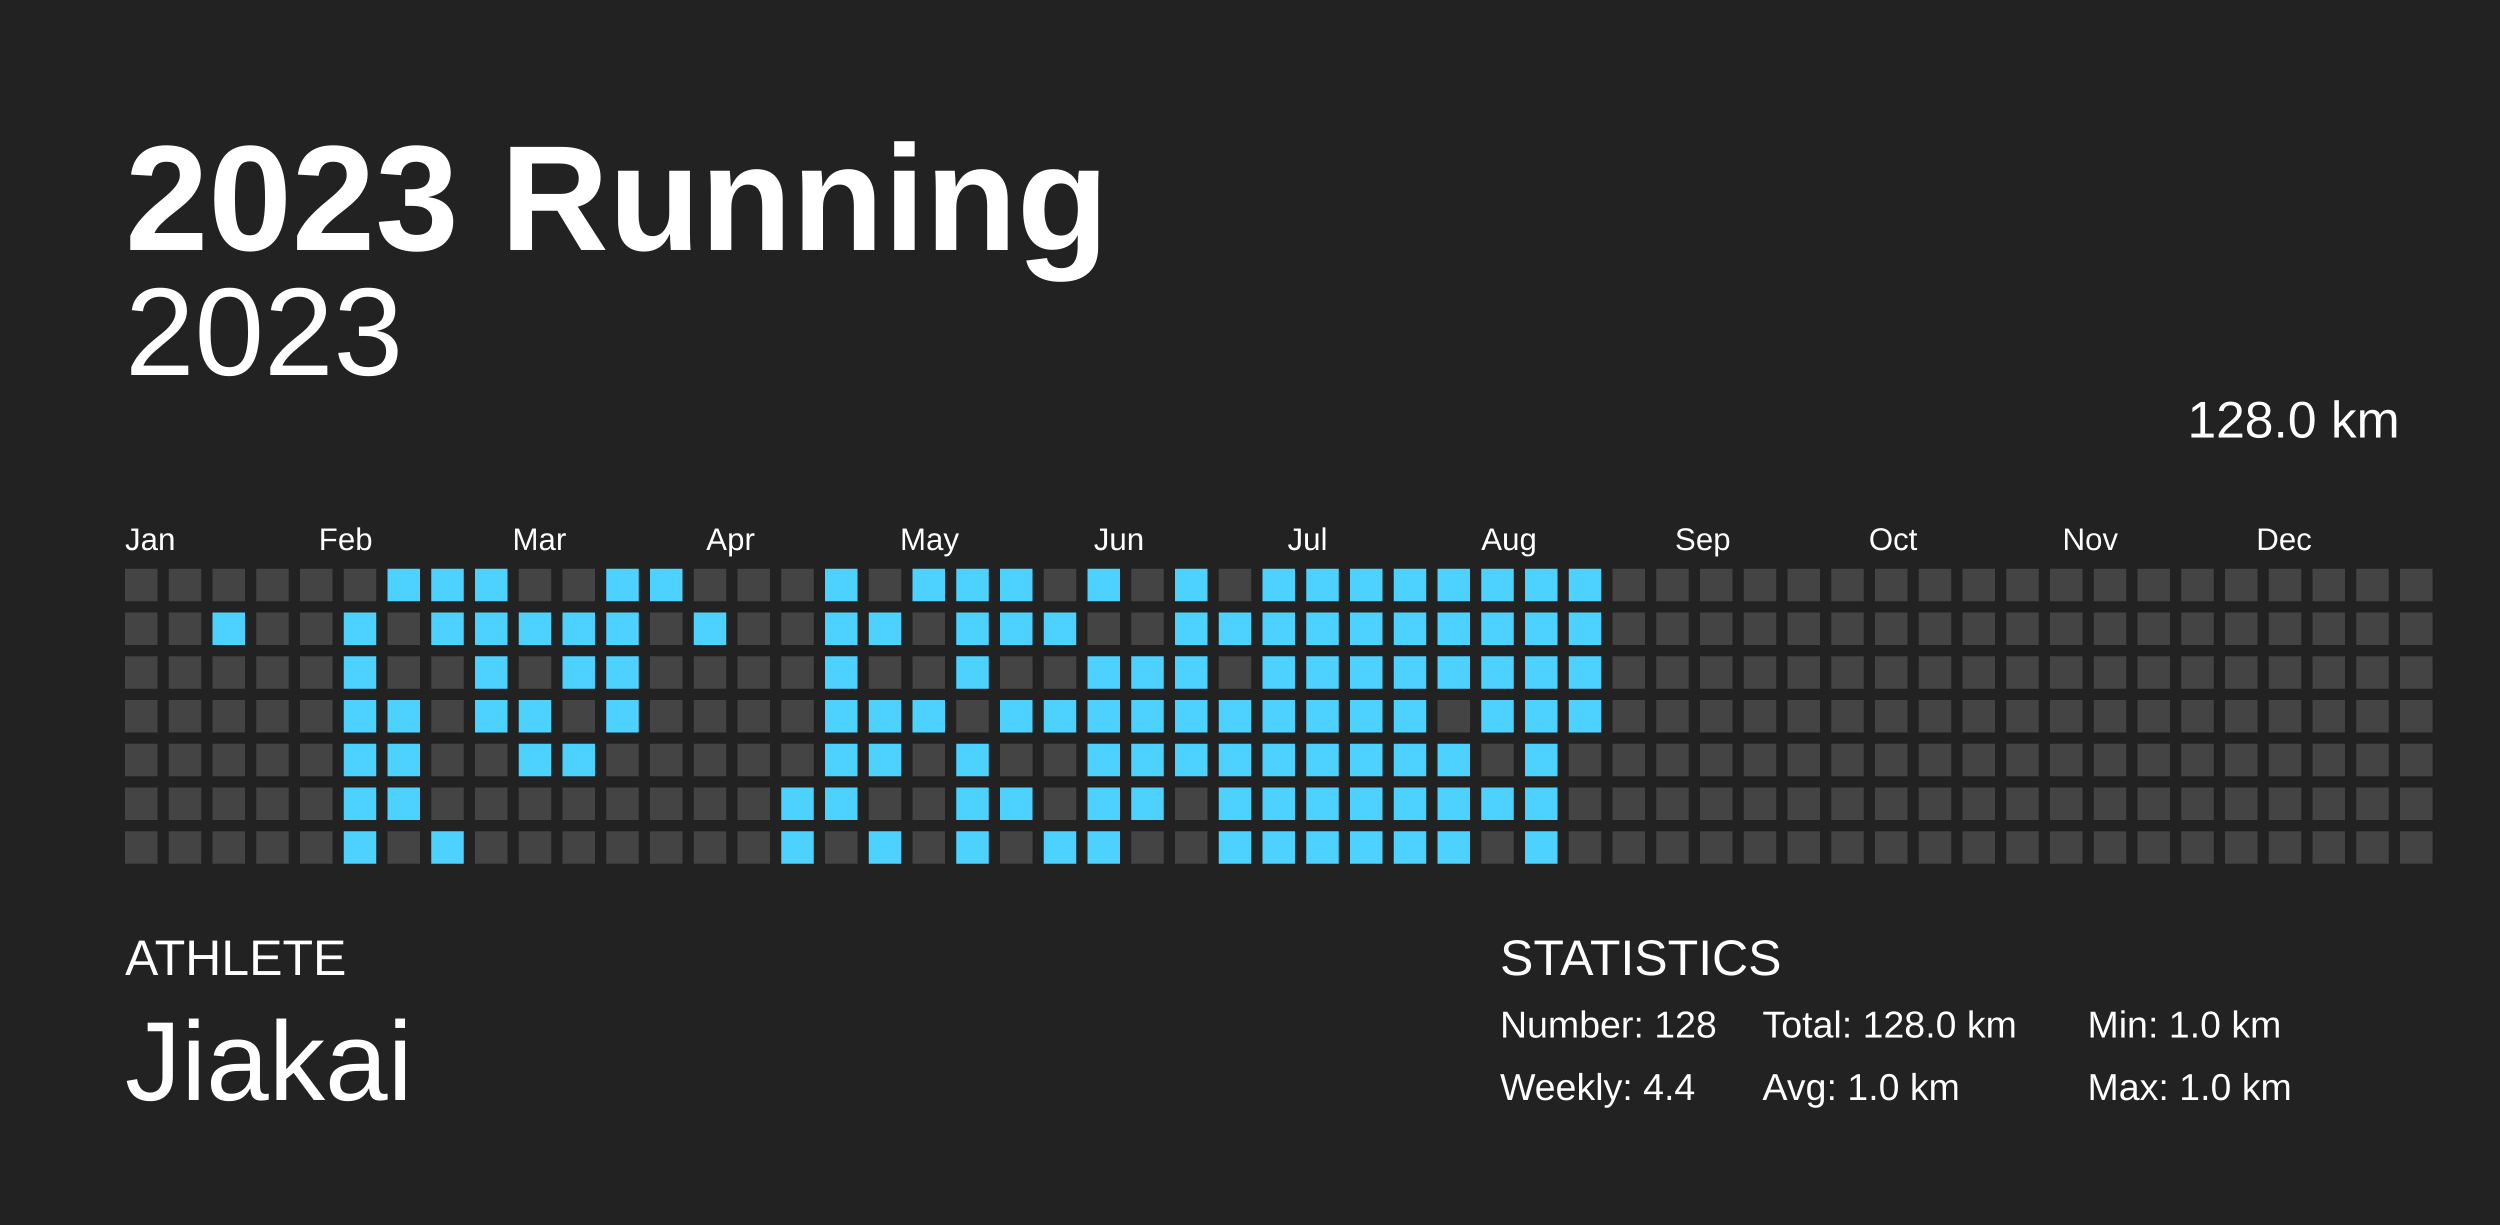
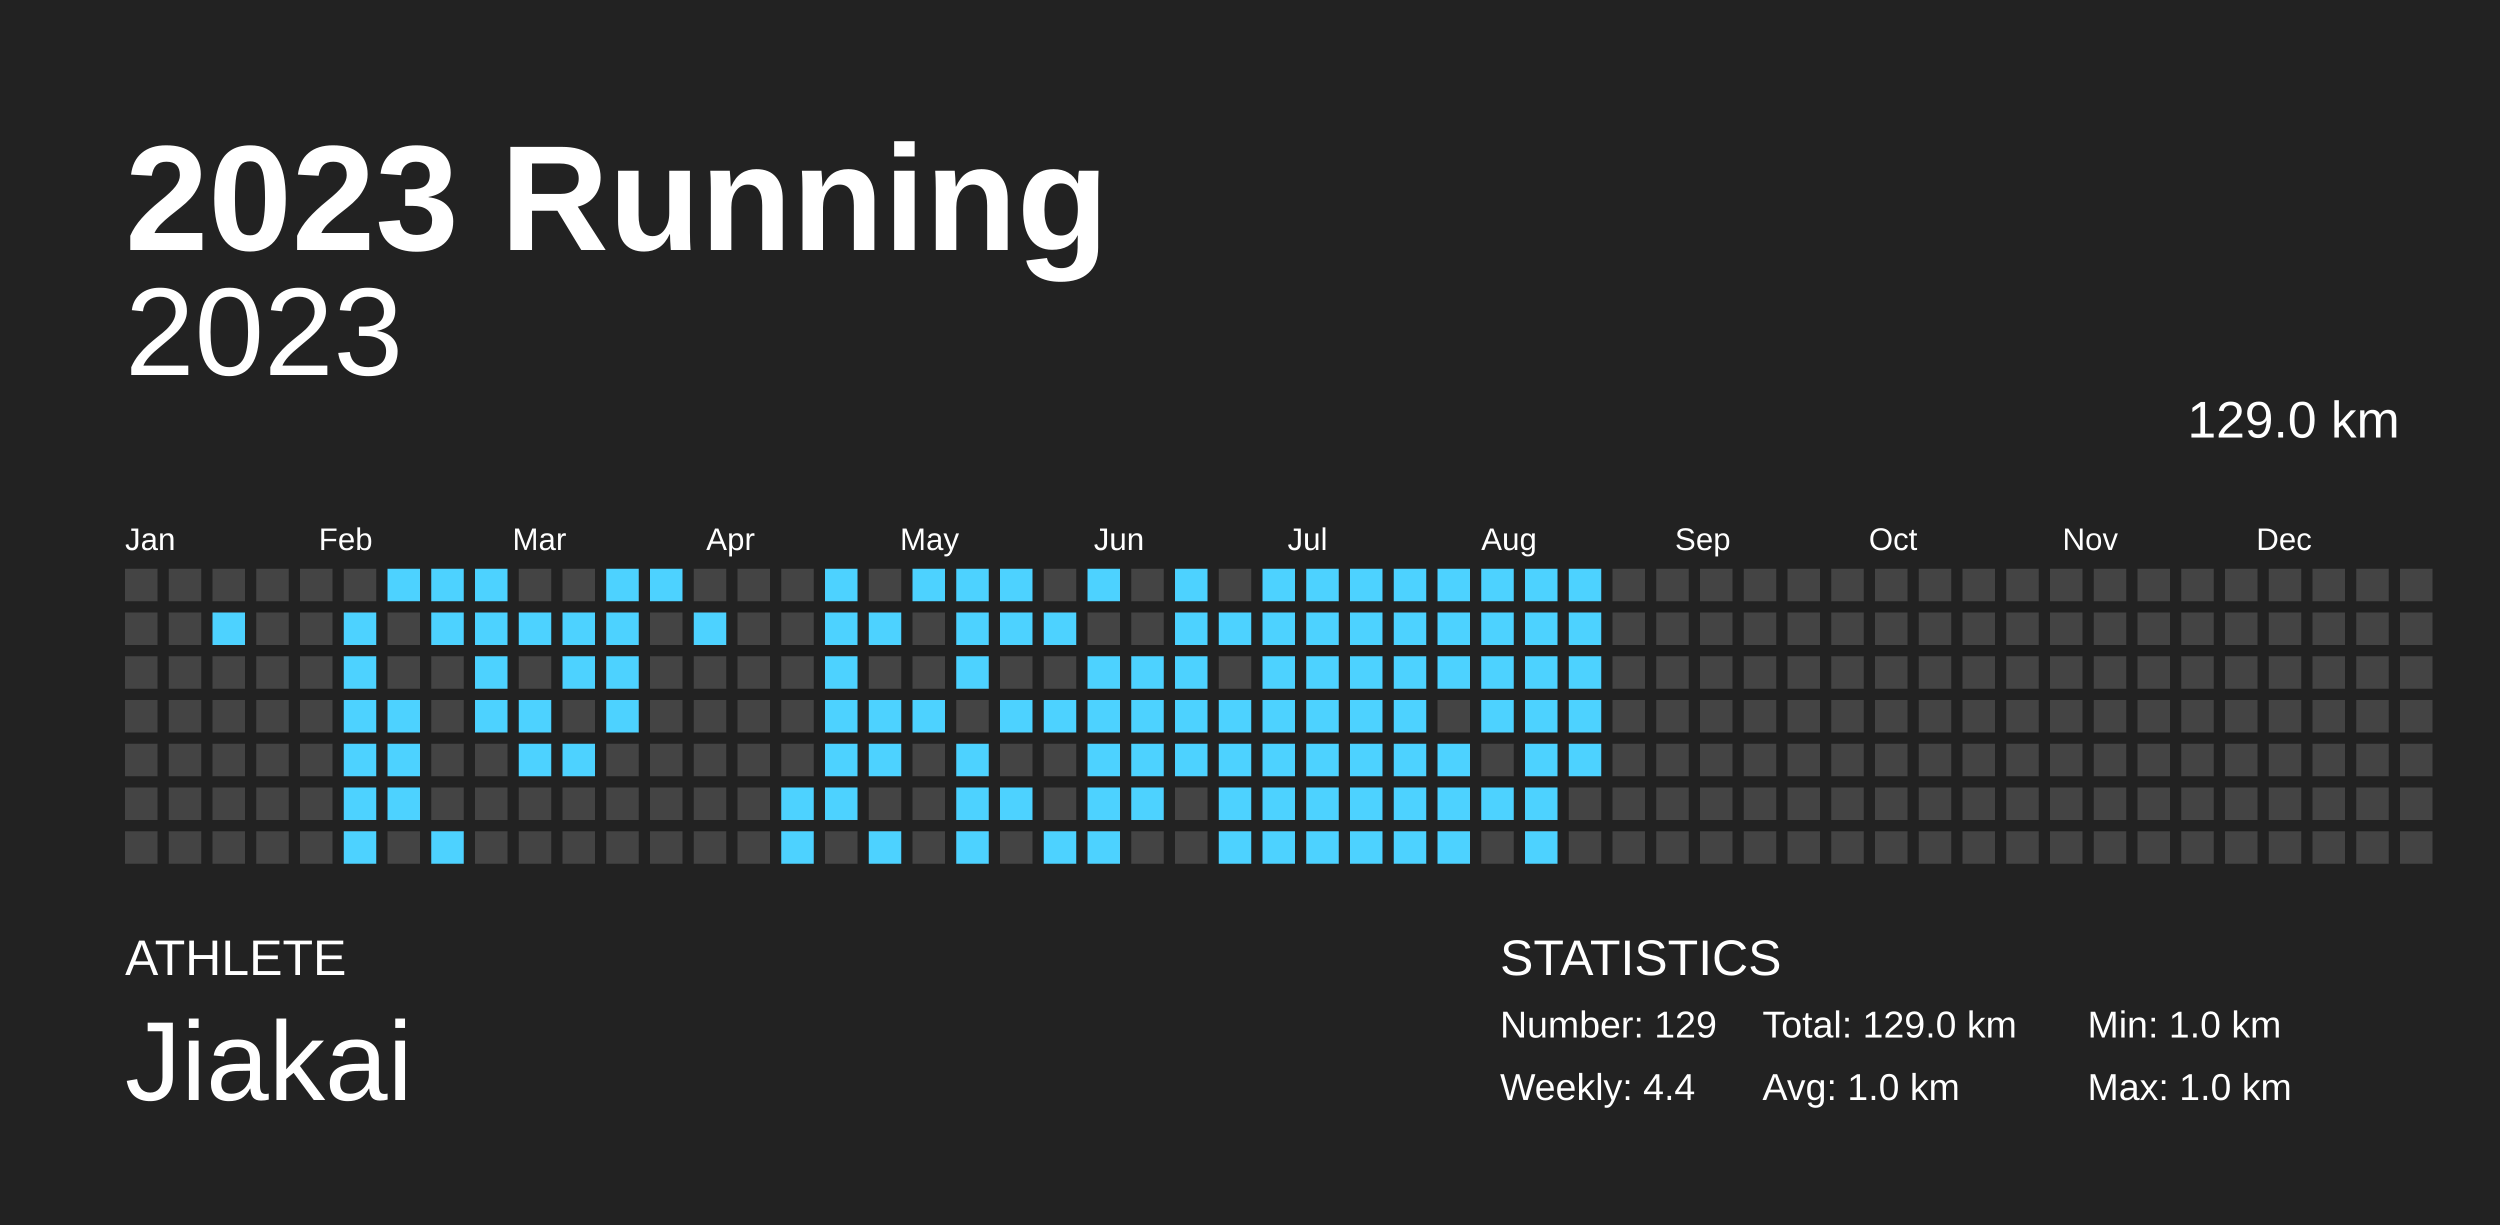
<svg xmlns="http://www.w3.org/2000/svg" baseProfile="full" height="98mm" version="1.1" viewBox="0,0,200,98" width="200mm">
  <defs />
  <rect fill="#222222" height="98" width="200" x="0" y="0" />
  <text fill="#FFFFFF" style="font-size:12px; font-family:Arial; font-weight:bold;" x="10" y="20">2023 Running</text>
  <text fill="#FFFFFF" style="font-size:4px; font-family:Arial" x="10" y="78">ATHLETE</text>
  <text fill="#FFFFFF" style="font-size:9px; font-family:Arial" x="10" y="88">Jiakai</text>
  <text fill="#FFFFFF" style="font-size:4px; font-family:Arial" x="120" y="78">STATISTICS</text>
-   <text fill="#FFFFFF" style="font-size:3px; font-family:Arial" x="120" y="83">Number: 128</text>
+   <text fill="#FFFFFF" style="font-size:3px; font-family:Arial" x="120" y="83">Number: 129</text>
  <text fill="#FFFFFF" style="font-size:3px; font-family:Arial" x="120" y="88">Weekly: 4.4</text>
-   <text fill="#FFFFFF" style="font-size:3px; font-family:Arial" x="141" y="83">Total: 128.0 km</text>
+   <text fill="#FFFFFF" style="font-size:3px; font-family:Arial" x="141" y="83">Total: 129.0 km</text>
  <text fill="#FFFFFF" style="font-size:3px; font-family:Arial" x="141" y="88">Avg: 1.0 km</text>
  <text fill="#FFFFFF" style="font-size:3px; font-family:Arial" x="167" y="83">Min: 1.0 km</text>
  <text fill="#FFFFFF" style="font-size:3px; font-family:Arial" x="167" y="88">Max: 1.0 km</text>
  <text alignment-baseline="hanging" fill="#FFFFFF" style="font-size:10.0px; font-family:Arial;" x="10" y="30">2023</text>
-   <text alignment-baseline="hanging" fill="#FFFFFF" style="font-size:4.125px; font-family:Arial;" x="175" y="35">128.0 km</text>
+   <text alignment-baseline="hanging" fill="#FFFFFF" style="font-size:4.125px; font-family:Arial;" x="175" y="35">129.0 km</text>
  <text fill="#FFFFFF" style="font-size:2.5px; font-family:Arial" x="10.0" y="44">Jan</text>
  <text fill="#FFFFFF" style="font-size:2.5px; font-family:Arial" x="25.5" y="44">Feb</text>
  <text fill="#FFFFFF" style="font-size:2.5px; font-family:Arial" x="41.0" y="44">Mar</text>
  <text fill="#FFFFFF" style="font-size:2.5px; font-family:Arial" x="56.5" y="44">Apr</text>
  <text fill="#FFFFFF" style="font-size:2.5px; font-family:Arial" x="72.0" y="44">May</text>
  <text fill="#FFFFFF" style="font-size:2.5px; font-family:Arial" x="87.5" y="44">Jun</text>
  <text fill="#FFFFFF" style="font-size:2.5px; font-family:Arial" x="103.0" y="44">Jul</text>
  <text fill="#FFFFFF" style="font-size:2.5px; font-family:Arial" x="118.5" y="44">Aug</text>
  <text fill="#FFFFFF" style="font-size:2.5px; font-family:Arial" x="134.0" y="44">Sep</text>
  <text fill="#FFFFFF" style="font-size:2.5px; font-family:Arial" x="149.5" y="44">Oct</text>
  <text fill="#FFFFFF" style="font-size:2.5px; font-family:Arial" x="165.0" y="44">Nov</text>
  <text fill="#FFFFFF" style="font-size:2.5px; font-family:Arial" x="180.5" y="44">Dec</text>
  <rect fill="#444444" height="2.6" width="2.6" x="10.0" y="45.5" />
  <rect fill="#444444" height="2.6" width="2.6" x="10.0" y="49.0" />
  <rect fill="#444444" height="2.6" width="2.6" x="10.0" y="52.5" />
  <rect fill="#444444" height="2.6" width="2.6" x="10.0" y="56.0" />
  <rect fill="#444444" height="2.6" width="2.6" x="10.0" y="59.5" />
  <rect fill="#444444" height="2.6" width="2.6" x="10.0" y="63.0" />
  <rect fill="#444444" height="2.6" width="2.6" x="10.0" y="66.5" />
  <rect fill="#444444" height="2.6" width="2.6" x="13.5" y="45.5" />
  <rect fill="#444444" height="2.6" width="2.6" x="13.5" y="49.0" />
  <rect fill="#444444" height="2.6" width="2.6" x="13.5" y="52.5" />
  <rect fill="#444444" height="2.6" width="2.6" x="13.5" y="56.0" />
  <rect fill="#444444" height="2.6" width="2.6" x="13.5" y="59.5" />
  <rect fill="#444444" height="2.6" width="2.6" x="13.5" y="63.0" />
  <rect fill="#444444" height="2.6" width="2.6" x="13.5" y="66.5" />
  <rect fill="#444444" height="2.6" width="2.6" x="17.0" y="45.5" />
  <rect fill="#4dd2ff" height="2.6" width="2.6" x="17.0" y="49.0" />
  <rect fill="#444444" height="2.6" width="2.6" x="17.0" y="52.5" />
  <rect fill="#444444" height="2.6" width="2.6" x="17.0" y="56.0" />
  <rect fill="#444444" height="2.6" width="2.6" x="17.0" y="59.5" />
  <rect fill="#444444" height="2.6" width="2.6" x="17.0" y="63.0" />
  <rect fill="#444444" height="2.6" width="2.6" x="17.0" y="66.5" />
  <rect fill="#444444" height="2.6" width="2.6" x="20.5" y="45.5" />
  <rect fill="#444444" height="2.6" width="2.6" x="20.5" y="49.0" />
  <rect fill="#444444" height="2.6" width="2.6" x="20.5" y="52.5" />
  <rect fill="#444444" height="2.6" width="2.6" x="20.5" y="56.0" />
  <rect fill="#444444" height="2.6" width="2.6" x="20.5" y="59.5" />
  <rect fill="#444444" height="2.6" width="2.6" x="20.5" y="63.0" />
  <rect fill="#444444" height="2.6" width="2.6" x="20.5" y="66.5" />
  <rect fill="#444444" height="2.6" width="2.6" x="24.0" y="45.5" />
  <rect fill="#444444" height="2.6" width="2.6" x="24.0" y="49.0" />
  <rect fill="#444444" height="2.6" width="2.6" x="24.0" y="52.5" />
  <rect fill="#444444" height="2.6" width="2.6" x="24.0" y="56.0" />
  <rect fill="#444444" height="2.6" width="2.6" x="24.0" y="59.5" />
  <rect fill="#444444" height="2.6" width="2.6" x="24.0" y="63.0" />
  <rect fill="#444444" height="2.6" width="2.6" x="24.0" y="66.5" />
  <rect fill="#444444" height="2.6" width="2.6" x="27.5" y="45.5" />
  <rect fill="#4dd2ff" height="2.6" width="2.6" x="27.5" y="49.0" />
  <rect fill="#4dd2ff" height="2.6" width="2.6" x="27.5" y="52.5" />
  <rect fill="#4dd2ff" height="2.6" width="2.6" x="27.5" y="56.0" />
  <rect fill="#4dd2ff" height="2.6" width="2.6" x="27.5" y="59.5" />
  <rect fill="#4dd2ff" height="2.6" width="2.6" x="27.5" y="63.0" />
  <rect fill="#4dd2ff" height="2.6" width="2.6" x="27.5" y="66.5" />
  <rect fill="#4dd2ff" height="2.6" width="2.6" x="31.0" y="45.5" />
  <rect fill="#444444" height="2.6" width="2.6" x="31.0" y="49.0" />
  <rect fill="#444444" height="2.6" width="2.6" x="31.0" y="52.5" />
  <rect fill="#4dd2ff" height="2.6" width="2.6" x="31.0" y="56.0" />
  <rect fill="#4dd2ff" height="2.6" width="2.6" x="31.0" y="59.5" />
  <rect fill="#4dd2ff" height="2.6" width="2.6" x="31.0" y="63.0" />
  <rect fill="#444444" height="2.6" width="2.6" x="31.0" y="66.5" />
  <rect fill="#4dd2ff" height="2.6" width="2.6" x="34.5" y="45.5" />
  <rect fill="#4dd2ff" height="2.6" width="2.6" x="34.5" y="49.0" />
  <rect fill="#444444" height="2.6" width="2.6" x="34.5" y="52.5" />
  <rect fill="#444444" height="2.6" width="2.6" x="34.5" y="56.0" />
  <rect fill="#444444" height="2.6" width="2.6" x="34.5" y="59.5" />
  <rect fill="#444444" height="2.6" width="2.6" x="34.5" y="63.0" />
  <rect fill="#4dd2ff" height="2.6" width="2.6" x="34.5" y="66.5" />
  <rect fill="#4dd2ff" height="2.6" width="2.6" x="38.0" y="45.5" />
  <rect fill="#4dd2ff" height="2.6" width="2.6" x="38.0" y="49.0" />
  <rect fill="#4dd2ff" height="2.6" width="2.6" x="38.0" y="52.5" />
  <rect fill="#4dd2ff" height="2.6" width="2.6" x="38.0" y="56.0" />
  <rect fill="#444444" height="2.6" width="2.6" x="38.0" y="59.5" />
  <rect fill="#444444" height="2.6" width="2.6" x="38.0" y="63.0" />
  <rect fill="#444444" height="2.6" width="2.6" x="38.0" y="66.5" />
  <rect fill="#444444" height="2.6" width="2.6" x="41.5" y="45.5" />
  <rect fill="#4dd2ff" height="2.6" width="2.6" x="41.5" y="49.0" />
  <rect fill="#444444" height="2.6" width="2.6" x="41.5" y="52.5" />
  <rect fill="#4dd2ff" height="2.6" width="2.6" x="41.5" y="56.0" />
  <rect fill="#4dd2ff" height="2.6" width="2.6" x="41.5" y="59.5" />
  <rect fill="#444444" height="2.6" width="2.6" x="41.5" y="63.0" />
  <rect fill="#444444" height="2.6" width="2.6" x="41.5" y="66.5" />
  <rect fill="#444444" height="2.6" width="2.6" x="45.0" y="45.5" />
  <rect fill="#4dd2ff" height="2.6" width="2.6" x="45.0" y="49.0" />
  <rect fill="#4dd2ff" height="2.6" width="2.6" x="45.0" y="52.5" />
  <rect fill="#444444" height="2.6" width="2.6" x="45.0" y="56.0" />
  <rect fill="#4dd2ff" height="2.6" width="2.6" x="45.0" y="59.5" />
  <rect fill="#444444" height="2.6" width="2.6" x="45.0" y="63.0" />
  <rect fill="#444444" height="2.6" width="2.6" x="45.0" y="66.5" />
  <rect fill="#4dd2ff" height="2.6" width="2.6" x="48.5" y="45.5" />
  <rect fill="#4dd2ff" height="2.6" width="2.6" x="48.5" y="49.0" />
  <rect fill="#4dd2ff" height="2.6" width="2.6" x="48.5" y="52.5" />
  <rect fill="#4dd2ff" height="2.6" width="2.6" x="48.5" y="56.0" />
  <rect fill="#444444" height="2.6" width="2.6" x="48.5" y="59.5" />
  <rect fill="#444444" height="2.6" width="2.6" x="48.5" y="63.0" />
  <rect fill="#444444" height="2.6" width="2.6" x="48.5" y="66.5" />
  <rect fill="#4dd2ff" height="2.6" width="2.6" x="52.0" y="45.5" />
  <rect fill="#444444" height="2.6" width="2.6" x="52.0" y="49.0" />
  <rect fill="#444444" height="2.6" width="2.6" x="52.0" y="52.5" />
  <rect fill="#444444" height="2.6" width="2.6" x="52.0" y="56.0" />
  <rect fill="#444444" height="2.6" width="2.6" x="52.0" y="59.5" />
  <rect fill="#444444" height="2.6" width="2.6" x="52.0" y="63.0" />
  <rect fill="#444444" height="2.6" width="2.6" x="52.0" y="66.5" />
  <rect fill="#444444" height="2.6" width="2.6" x="55.5" y="45.5" />
  <rect fill="#4dd2ff" height="2.6" width="2.6" x="55.5" y="49.0" />
  <rect fill="#444444" height="2.6" width="2.6" x="55.5" y="52.5" />
  <rect fill="#444444" height="2.6" width="2.6" x="55.5" y="56.0" />
  <rect fill="#444444" height="2.6" width="2.6" x="55.5" y="59.5" />
  <rect fill="#444444" height="2.6" width="2.6" x="55.5" y="63.0" />
  <rect fill="#444444" height="2.6" width="2.6" x="55.5" y="66.5" />
  <rect fill="#444444" height="2.6" width="2.6" x="59.0" y="45.5" />
  <rect fill="#444444" height="2.6" width="2.6" x="59.0" y="49.0" />
  <rect fill="#444444" height="2.6" width="2.6" x="59.0" y="52.5" />
  <rect fill="#444444" height="2.6" width="2.6" x="59.0" y="56.0" />
  <rect fill="#444444" height="2.6" width="2.6" x="59.0" y="59.5" />
  <rect fill="#444444" height="2.6" width="2.6" x="59.0" y="63.0" />
  <rect fill="#444444" height="2.6" width="2.6" x="59.0" y="66.5" />
  <rect fill="#444444" height="2.6" width="2.6" x="62.5" y="45.5" />
  <rect fill="#444444" height="2.6" width="2.6" x="62.5" y="49.0" />
  <rect fill="#444444" height="2.6" width="2.6" x="62.5" y="52.5" />
  <rect fill="#444444" height="2.6" width="2.6" x="62.5" y="56.0" />
  <rect fill="#444444" height="2.6" width="2.6" x="62.5" y="59.5" />
  <rect fill="#4dd2ff" height="2.6" width="2.6" x="62.5" y="63.0" />
  <rect fill="#4dd2ff" height="2.6" width="2.6" x="62.5" y="66.5" />
  <rect fill="#4dd2ff" height="2.6" width="2.6" x="66.0" y="45.5" />
  <rect fill="#4dd2ff" height="2.6" width="2.6" x="66.0" y="49.0" />
  <rect fill="#4dd2ff" height="2.6" width="2.6" x="66.0" y="52.5" />
  <rect fill="#4dd2ff" height="2.6" width="2.6" x="66.0" y="56.0" />
  <rect fill="#4dd2ff" height="2.6" width="2.6" x="66.0" y="59.5" />
  <rect fill="#4dd2ff" height="2.6" width="2.6" x="66.0" y="63.0" />
  <rect fill="#444444" height="2.6" width="2.6" x="66.0" y="66.5" />
  <rect fill="#444444" height="2.6" width="2.6" x="69.5" y="45.5" />
  <rect fill="#4dd2ff" height="2.6" width="2.6" x="69.5" y="49.0" />
  <rect fill="#444444" height="2.6" width="2.6" x="69.5" y="52.5" />
  <rect fill="#4dd2ff" height="2.6" width="2.6" x="69.5" y="56.0" />
  <rect fill="#4dd2ff" height="2.6" width="2.6" x="69.5" y="59.5" />
  <rect fill="#444444" height="2.6" width="2.6" x="69.5" y="63.0" />
  <rect fill="#4dd2ff" height="2.6" width="2.6" x="69.5" y="66.5" />
  <rect fill="#4dd2ff" height="2.6" width="2.6" x="73.0" y="45.5" />
  <rect fill="#444444" height="2.6" width="2.6" x="73.0" y="49.0" />
  <rect fill="#444444" height="2.6" width="2.6" x="73.0" y="52.5" />
  <rect fill="#4dd2ff" height="2.6" width="2.6" x="73.0" y="56.0" />
  <rect fill="#444444" height="2.6" width="2.6" x="73.0" y="59.5" />
  <rect fill="#444444" height="2.6" width="2.6" x="73.0" y="63.0" />
  <rect fill="#444444" height="2.6" width="2.6" x="73.0" y="66.5" />
  <rect fill="#4dd2ff" height="2.6" width="2.6" x="76.5" y="45.5" />
  <rect fill="#4dd2ff" height="2.6" width="2.6" x="76.5" y="49.0" />
  <rect fill="#4dd2ff" height="2.6" width="2.6" x="76.5" y="52.5" />
  <rect fill="#444444" height="2.6" width="2.6" x="76.5" y="56.0" />
  <rect fill="#4dd2ff" height="2.6" width="2.6" x="76.5" y="59.5" />
  <rect fill="#4dd2ff" height="2.6" width="2.6" x="76.5" y="63.0" />
  <rect fill="#4dd2ff" height="2.6" width="2.6" x="76.5" y="66.5" />
  <rect fill="#4dd2ff" height="2.6" width="2.6" x="80.0" y="45.5" />
  <rect fill="#4dd2ff" height="2.6" width="2.6" x="80.0" y="49.0" />
  <rect fill="#444444" height="2.6" width="2.6" x="80.0" y="52.5" />
  <rect fill="#4dd2ff" height="2.6" width="2.6" x="80.0" y="56.0" />
  <rect fill="#444444" height="2.6" width="2.6" x="80.0" y="59.5" />
  <rect fill="#4dd2ff" height="2.6" width="2.6" x="80.0" y="63.0" />
  <rect fill="#444444" height="2.6" width="2.6" x="80.0" y="66.5" />
  <rect fill="#444444" height="2.6" width="2.6" x="83.5" y="45.5" />
  <rect fill="#4dd2ff" height="2.6" width="2.6" x="83.5" y="49.0" />
  <rect fill="#444444" height="2.6" width="2.6" x="83.5" y="52.5" />
  <rect fill="#4dd2ff" height="2.6" width="2.6" x="83.5" y="56.0" />
  <rect fill="#444444" height="2.6" width="2.6" x="83.5" y="59.5" />
  <rect fill="#444444" height="2.6" width="2.6" x="83.5" y="63.0" />
  <rect fill="#4dd2ff" height="2.6" width="2.6" x="83.5" y="66.5" />
  <rect fill="#4dd2ff" height="2.6" width="2.6" x="87.0" y="45.5" />
  <rect fill="#444444" height="2.6" width="2.6" x="87.0" y="49.0" />
  <rect fill="#4dd2ff" height="2.6" width="2.6" x="87.0" y="52.5" />
  <rect fill="#4dd2ff" height="2.6" width="2.6" x="87.0" y="56.0" />
  <rect fill="#4dd2ff" height="2.6" width="2.6" x="87.0" y="59.5" />
  <rect fill="#4dd2ff" height="2.6" width="2.6" x="87.0" y="63.0" />
  <rect fill="#4dd2ff" height="2.6" width="2.6" x="87.0" y="66.5" />
  <rect fill="#444444" height="2.6" width="2.6" x="90.5" y="45.5" />
  <rect fill="#444444" height="2.6" width="2.6" x="90.5" y="49.0" />
  <rect fill="#4dd2ff" height="2.6" width="2.6" x="90.5" y="52.5" />
  <rect fill="#4dd2ff" height="2.6" width="2.6" x="90.5" y="56.0" />
  <rect fill="#4dd2ff" height="2.6" width="2.6" x="90.5" y="59.5" />
  <rect fill="#4dd2ff" height="2.6" width="2.6" x="90.5" y="63.0" />
  <rect fill="#444444" height="2.6" width="2.6" x="90.5" y="66.5" />
  <rect fill="#4dd2ff" height="2.6" width="2.6" x="94.0" y="45.5" />
  <rect fill="#4dd2ff" height="2.6" width="2.6" x="94.0" y="49.0" />
  <rect fill="#4dd2ff" height="2.6" width="2.6" x="94.0" y="52.5" />
  <rect fill="#4dd2ff" height="2.6" width="2.6" x="94.0" y="56.0" />
  <rect fill="#4dd2ff" height="2.6" width="2.6" x="94.0" y="59.5" />
  <rect fill="#444444" height="2.6" width="2.6" x="94.0" y="63.0" />
  <rect fill="#444444" height="2.6" width="2.6" x="94.0" y="66.5" />
  <rect fill="#444444" height="2.6" width="2.6" x="97.5" y="45.5" />
  <rect fill="#4dd2ff" height="2.6" width="2.6" x="97.5" y="49.0" />
  <rect fill="#444444" height="2.6" width="2.6" x="97.5" y="52.5" />
  <rect fill="#4dd2ff" height="2.6" width="2.6" x="97.5" y="56.0" />
  <rect fill="#4dd2ff" height="2.6" width="2.6" x="97.5" y="59.5" />
  <rect fill="#4dd2ff" height="2.6" width="2.6" x="97.5" y="63.0" />
  <rect fill="#4dd2ff" height="2.6" width="2.6" x="97.5" y="66.5" />
  <rect fill="#4dd2ff" height="2.6" width="2.6" x="101.0" y="45.5" />
  <rect fill="#4dd2ff" height="2.6" width="2.6" x="101.0" y="49.0" />
  <rect fill="#4dd2ff" height="2.6" width="2.6" x="101.0" y="52.5" />
  <rect fill="#4dd2ff" height="2.6" width="2.6" x="101.0" y="56.0" />
  <rect fill="#4dd2ff" height="2.6" width="2.6" x="101.0" y="59.5" />
  <rect fill="#4dd2ff" height="2.6" width="2.6" x="101.0" y="63.0" />
  <rect fill="#4dd2ff" height="2.6" width="2.6" x="101.0" y="66.5" />
  <rect fill="#4dd2ff" height="2.6" width="2.6" x="104.5" y="45.5" />
  <rect fill="#4dd2ff" height="2.6" width="2.6" x="104.5" y="49.0" />
  <rect fill="#4dd2ff" height="2.6" width="2.6" x="104.5" y="52.5" />
  <rect fill="#4dd2ff" height="2.6" width="2.6" x="104.5" y="56.0" />
  <rect fill="#4dd2ff" height="2.6" width="2.6" x="104.5" y="59.5" />
  <rect fill="#4dd2ff" height="2.6" width="2.6" x="104.5" y="63.0" />
  <rect fill="#4dd2ff" height="2.6" width="2.6" x="104.5" y="66.5" />
  <rect fill="#4dd2ff" height="2.6" width="2.6" x="108.0" y="45.5" />
  <rect fill="#4dd2ff" height="2.6" width="2.6" x="108.0" y="49.0" />
  <rect fill="#4dd2ff" height="2.6" width="2.6" x="108.0" y="52.5" />
  <rect fill="#4dd2ff" height="2.6" width="2.6" x="108.0" y="56.0" />
  <rect fill="#4dd2ff" height="2.6" width="2.6" x="108.0" y="59.5" />
  <rect fill="#4dd2ff" height="2.6" width="2.6" x="108.0" y="63.0" />
  <rect fill="#4dd2ff" height="2.6" width="2.6" x="108.0" y="66.5" />
  <rect fill="#4dd2ff" height="2.6" width="2.6" x="111.5" y="45.5" />
  <rect fill="#4dd2ff" height="2.6" width="2.6" x="111.5" y="49.0" />
  <rect fill="#4dd2ff" height="2.6" width="2.6" x="111.5" y="52.5" />
  <rect fill="#4dd2ff" height="2.6" width="2.6" x="111.5" y="56.0" />
  <rect fill="#4dd2ff" height="2.6" width="2.6" x="111.5" y="59.5" />
  <rect fill="#4dd2ff" height="2.6" width="2.6" x="111.5" y="63.0" />
  <rect fill="#4dd2ff" height="2.6" width="2.6" x="111.5" y="66.5" />
  <rect fill="#4dd2ff" height="2.6" width="2.6" x="115.0" y="45.5" />
  <rect fill="#4dd2ff" height="2.6" width="2.6" x="115.0" y="49.0" />
  <rect fill="#4dd2ff" height="2.6" width="2.6" x="115.0" y="52.5" />
  <rect fill="#444444" height="2.6" width="2.6" x="115.0" y="56.0" />
  <rect fill="#4dd2ff" height="2.6" width="2.6" x="115.0" y="59.5" />
  <rect fill="#4dd2ff" height="2.6" width="2.6" x="115.0" y="63.0" />
  <rect fill="#4dd2ff" height="2.6" width="2.6" x="115.0" y="66.5" />
  <rect fill="#4dd2ff" height="2.6" width="2.6" x="118.5" y="45.5" />
  <rect fill="#4dd2ff" height="2.6" width="2.6" x="118.5" y="49.0" />
  <rect fill="#4dd2ff" height="2.6" width="2.6" x="118.5" y="52.5" />
  <rect fill="#4dd2ff" height="2.6" width="2.6" x="118.5" y="56.0" />
  <rect fill="#444444" height="2.6" width="2.6" x="118.5" y="59.5" />
  <rect fill="#4dd2ff" height="2.6" width="2.6" x="118.5" y="63.0" />
  <rect fill="#444444" height="2.6" width="2.6" x="118.5" y="66.5" />
  <rect fill="#4dd2ff" height="2.6" width="2.6" x="122.0" y="45.5" />
  <rect fill="#4dd2ff" height="2.6" width="2.6" x="122.0" y="49.0" />
  <rect fill="#4dd2ff" height="2.6" width="2.6" x="122.0" y="52.5" />
  <rect fill="#4dd2ff" height="2.6" width="2.6" x="122.0" y="56.0" />
  <rect fill="#4dd2ff" height="2.6" width="2.6" x="122.0" y="59.5" />
  <rect fill="#4dd2ff" height="2.6" width="2.6" x="122.0" y="63.0" />
  <rect fill="#4dd2ff" height="2.6" width="2.6" x="122.0" y="66.5" />
  <rect fill="#4dd2ff" height="2.6" width="2.6" x="125.5" y="45.5" />
  <rect fill="#4dd2ff" height="2.6" width="2.6" x="125.5" y="49.0" />
  <rect fill="#4dd2ff" height="2.6" width="2.6" x="125.5" y="52.5" />
  <rect fill="#4dd2ff" height="2.6" width="2.6" x="125.5" y="56.0" />
-   <rect fill="#444444" height="2.6" width="2.6" x="125.5" y="59.5" />
+   <rect fill="#4dd2ff" height="2.6" width="2.6" x="125.5" y="59.5" />
  <rect fill="#444444" height="2.6" width="2.6" x="125.5" y="63.0" />
  <rect fill="#444444" height="2.6" width="2.6" x="125.5" y="66.5" />
  <rect fill="#444444" height="2.6" width="2.6" x="129.0" y="45.5" />
  <rect fill="#444444" height="2.6" width="2.6" x="129.0" y="49.0" />
  <rect fill="#444444" height="2.6" width="2.6" x="129.0" y="52.5" />
  <rect fill="#444444" height="2.6" width="2.6" x="129.0" y="56.0" />
  <rect fill="#444444" height="2.6" width="2.6" x="129.0" y="59.5" />
  <rect fill="#444444" height="2.6" width="2.6" x="129.0" y="63.0" />
  <rect fill="#444444" height="2.6" width="2.6" x="129.0" y="66.5" />
  <rect fill="#444444" height="2.6" width="2.6" x="132.5" y="45.5" />
  <rect fill="#444444" height="2.6" width="2.6" x="132.5" y="49.0" />
  <rect fill="#444444" height="2.6" width="2.6" x="132.5" y="52.5" />
  <rect fill="#444444" height="2.6" width="2.6" x="132.5" y="56.0" />
  <rect fill="#444444" height="2.6" width="2.6" x="132.5" y="59.5" />
  <rect fill="#444444" height="2.6" width="2.6" x="132.5" y="63.0" />
  <rect fill="#444444" height="2.6" width="2.6" x="132.5" y="66.5" />
  <rect fill="#444444" height="2.6" width="2.6" x="136.0" y="45.5" />
  <rect fill="#444444" height="2.6" width="2.6" x="136.0" y="49.0" />
  <rect fill="#444444" height="2.6" width="2.6" x="136.0" y="52.5" />
  <rect fill="#444444" height="2.6" width="2.6" x="136.0" y="56.0" />
  <rect fill="#444444" height="2.6" width="2.6" x="136.0" y="59.5" />
  <rect fill="#444444" height="2.6" width="2.6" x="136.0" y="63.0" />
  <rect fill="#444444" height="2.6" width="2.6" x="136.0" y="66.5" />
  <rect fill="#444444" height="2.6" width="2.6" x="139.5" y="45.5" />
  <rect fill="#444444" height="2.6" width="2.6" x="139.5" y="49.0" />
  <rect fill="#444444" height="2.6" width="2.6" x="139.5" y="52.5" />
  <rect fill="#444444" height="2.6" width="2.6" x="139.5" y="56.0" />
  <rect fill="#444444" height="2.6" width="2.6" x="139.5" y="59.5" />
  <rect fill="#444444" height="2.6" width="2.6" x="139.5" y="63.0" />
  <rect fill="#444444" height="2.6" width="2.6" x="139.5" y="66.5" />
  <rect fill="#444444" height="2.6" width="2.6" x="143.0" y="45.5" />
  <rect fill="#444444" height="2.6" width="2.6" x="143.0" y="49.0" />
  <rect fill="#444444" height="2.6" width="2.6" x="143.0" y="52.5" />
  <rect fill="#444444" height="2.6" width="2.6" x="143.0" y="56.0" />
  <rect fill="#444444" height="2.6" width="2.6" x="143.0" y="59.5" />
  <rect fill="#444444" height="2.6" width="2.6" x="143.0" y="63.0" />
  <rect fill="#444444" height="2.6" width="2.6" x="143.0" y="66.5" />
  <rect fill="#444444" height="2.6" width="2.6" x="146.5" y="45.5" />
  <rect fill="#444444" height="2.6" width="2.6" x="146.5" y="49.0" />
  <rect fill="#444444" height="2.6" width="2.6" x="146.5" y="52.5" />
  <rect fill="#444444" height="2.6" width="2.6" x="146.5" y="56.0" />
  <rect fill="#444444" height="2.6" width="2.6" x="146.5" y="59.5" />
  <rect fill="#444444" height="2.6" width="2.6" x="146.5" y="63.0" />
  <rect fill="#444444" height="2.6" width="2.6" x="146.5" y="66.5" />
  <rect fill="#444444" height="2.6" width="2.6" x="150.0" y="45.5" />
  <rect fill="#444444" height="2.6" width="2.6" x="150.0" y="49.0" />
  <rect fill="#444444" height="2.6" width="2.6" x="150.0" y="52.5" />
  <rect fill="#444444" height="2.6" width="2.6" x="150.0" y="56.0" />
  <rect fill="#444444" height="2.6" width="2.6" x="150.0" y="59.5" />
  <rect fill="#444444" height="2.6" width="2.6" x="150.0" y="63.0" />
  <rect fill="#444444" height="2.6" width="2.6" x="150.0" y="66.5" />
  <rect fill="#444444" height="2.6" width="2.6" x="153.5" y="45.5" />
  <rect fill="#444444" height="2.6" width="2.6" x="153.5" y="49.0" />
  <rect fill="#444444" height="2.6" width="2.6" x="153.5" y="52.5" />
  <rect fill="#444444" height="2.6" width="2.6" x="153.5" y="56.0" />
  <rect fill="#444444" height="2.6" width="2.6" x="153.5" y="59.5" />
  <rect fill="#444444" height="2.6" width="2.6" x="153.5" y="63.0" />
  <rect fill="#444444" height="2.6" width="2.6" x="153.5" y="66.5" />
  <rect fill="#444444" height="2.6" width="2.6" x="157.0" y="45.5" />
  <rect fill="#444444" height="2.6" width="2.6" x="157.0" y="49.0" />
  <rect fill="#444444" height="2.6" width="2.6" x="157.0" y="52.5" />
  <rect fill="#444444" height="2.6" width="2.6" x="157.0" y="56.0" />
  <rect fill="#444444" height="2.6" width="2.6" x="157.0" y="59.5" />
  <rect fill="#444444" height="2.6" width="2.6" x="157.0" y="63.0" />
  <rect fill="#444444" height="2.6" width="2.6" x="157.0" y="66.5" />
  <rect fill="#444444" height="2.6" width="2.6" x="160.5" y="45.5" />
  <rect fill="#444444" height="2.6" width="2.6" x="160.5" y="49.0" />
  <rect fill="#444444" height="2.6" width="2.6" x="160.5" y="52.5" />
  <rect fill="#444444" height="2.6" width="2.6" x="160.5" y="56.0" />
  <rect fill="#444444" height="2.6" width="2.6" x="160.5" y="59.5" />
  <rect fill="#444444" height="2.6" width="2.6" x="160.5" y="63.0" />
  <rect fill="#444444" height="2.6" width="2.6" x="160.5" y="66.5" />
  <rect fill="#444444" height="2.6" width="2.6" x="164.0" y="45.5" />
  <rect fill="#444444" height="2.6" width="2.6" x="164.0" y="49.0" />
  <rect fill="#444444" height="2.6" width="2.6" x="164.0" y="52.5" />
  <rect fill="#444444" height="2.6" width="2.6" x="164.0" y="56.0" />
  <rect fill="#444444" height="2.6" width="2.6" x="164.0" y="59.5" />
  <rect fill="#444444" height="2.6" width="2.6" x="164.0" y="63.0" />
  <rect fill="#444444" height="2.6" width="2.6" x="164.0" y="66.5" />
  <rect fill="#444444" height="2.6" width="2.6" x="167.5" y="45.5" />
  <rect fill="#444444" height="2.6" width="2.6" x="167.5" y="49.0" />
  <rect fill="#444444" height="2.6" width="2.6" x="167.5" y="52.5" />
  <rect fill="#444444" height="2.6" width="2.6" x="167.5" y="56.0" />
  <rect fill="#444444" height="2.6" width="2.6" x="167.5" y="59.5" />
  <rect fill="#444444" height="2.6" width="2.6" x="167.5" y="63.0" />
  <rect fill="#444444" height="2.6" width="2.6" x="167.5" y="66.5" />
  <rect fill="#444444" height="2.6" width="2.6" x="171.0" y="45.5" />
  <rect fill="#444444" height="2.6" width="2.6" x="171.0" y="49.0" />
  <rect fill="#444444" height="2.6" width="2.6" x="171.0" y="52.5" />
  <rect fill="#444444" height="2.6" width="2.6" x="171.0" y="56.0" />
  <rect fill="#444444" height="2.6" width="2.6" x="171.0" y="59.5" />
  <rect fill="#444444" height="2.6" width="2.6" x="171.0" y="63.0" />
  <rect fill="#444444" height="2.6" width="2.6" x="171.0" y="66.5" />
  <rect fill="#444444" height="2.6" width="2.6" x="174.5" y="45.5" />
  <rect fill="#444444" height="2.6" width="2.6" x="174.5" y="49.0" />
  <rect fill="#444444" height="2.6" width="2.6" x="174.5" y="52.5" />
  <rect fill="#444444" height="2.6" width="2.6" x="174.5" y="56.0" />
  <rect fill="#444444" height="2.6" width="2.6" x="174.5" y="59.5" />
  <rect fill="#444444" height="2.6" width="2.6" x="174.5" y="63.0" />
  <rect fill="#444444" height="2.6" width="2.6" x="174.5" y="66.5" />
  <rect fill="#444444" height="2.6" width="2.6" x="178.0" y="45.5" />
  <rect fill="#444444" height="2.6" width="2.6" x="178.0" y="49.0" />
  <rect fill="#444444" height="2.6" width="2.6" x="178.0" y="52.5" />
  <rect fill="#444444" height="2.6" width="2.6" x="178.0" y="56.0" />
  <rect fill="#444444" height="2.6" width="2.6" x="178.0" y="59.5" />
  <rect fill="#444444" height="2.6" width="2.6" x="178.0" y="63.0" />
  <rect fill="#444444" height="2.6" width="2.6" x="178.0" y="66.5" />
  <rect fill="#444444" height="2.6" width="2.6" x="181.5" y="45.5" />
  <rect fill="#444444" height="2.6" width="2.6" x="181.5" y="49.0" />
  <rect fill="#444444" height="2.6" width="2.6" x="181.5" y="52.5" />
  <rect fill="#444444" height="2.6" width="2.6" x="181.5" y="56.0" />
  <rect fill="#444444" height="2.6" width="2.6" x="181.5" y="59.5" />
  <rect fill="#444444" height="2.6" width="2.6" x="181.5" y="63.0" />
  <rect fill="#444444" height="2.6" width="2.6" x="181.5" y="66.5" />
  <rect fill="#444444" height="2.6" width="2.6" x="185.0" y="45.5" />
  <rect fill="#444444" height="2.6" width="2.6" x="185.0" y="49.0" />
  <rect fill="#444444" height="2.6" width="2.6" x="185.0" y="52.5" />
  <rect fill="#444444" height="2.6" width="2.6" x="185.0" y="56.0" />
  <rect fill="#444444" height="2.6" width="2.6" x="185.0" y="59.5" />
  <rect fill="#444444" height="2.6" width="2.6" x="185.0" y="63.0" />
  <rect fill="#444444" height="2.6" width="2.6" x="185.0" y="66.5" />
  <rect fill="#444444" height="2.6" width="2.6" x="188.5" y="45.5" />
  <rect fill="#444444" height="2.6" width="2.6" x="188.5" y="49.0" />
  <rect fill="#444444" height="2.6" width="2.6" x="188.5" y="52.5" />
  <rect fill="#444444" height="2.6" width="2.6" x="188.5" y="56.0" />
  <rect fill="#444444" height="2.6" width="2.6" x="188.5" y="59.5" />
  <rect fill="#444444" height="2.6" width="2.6" x="188.5" y="63.0" />
  <rect fill="#444444" height="2.6" width="2.6" x="188.5" y="66.5" />
  <rect fill="#444444" height="2.6" width="2.6" x="192.0" y="45.5" />
  <rect fill="#444444" height="2.6" width="2.6" x="192.0" y="49.0" />
  <rect fill="#444444" height="2.6" width="2.6" x="192.0" y="52.5" />
  <rect fill="#444444" height="2.6" width="2.6" x="192.0" y="56.0" />
  <rect fill="#444444" height="2.6" width="2.6" x="192.0" y="59.5" />
  <rect fill="#444444" height="2.6" width="2.6" x="192.0" y="63.0" />
  <rect fill="#444444" height="2.6" width="2.6" x="192.0" y="66.5" />
</svg>
